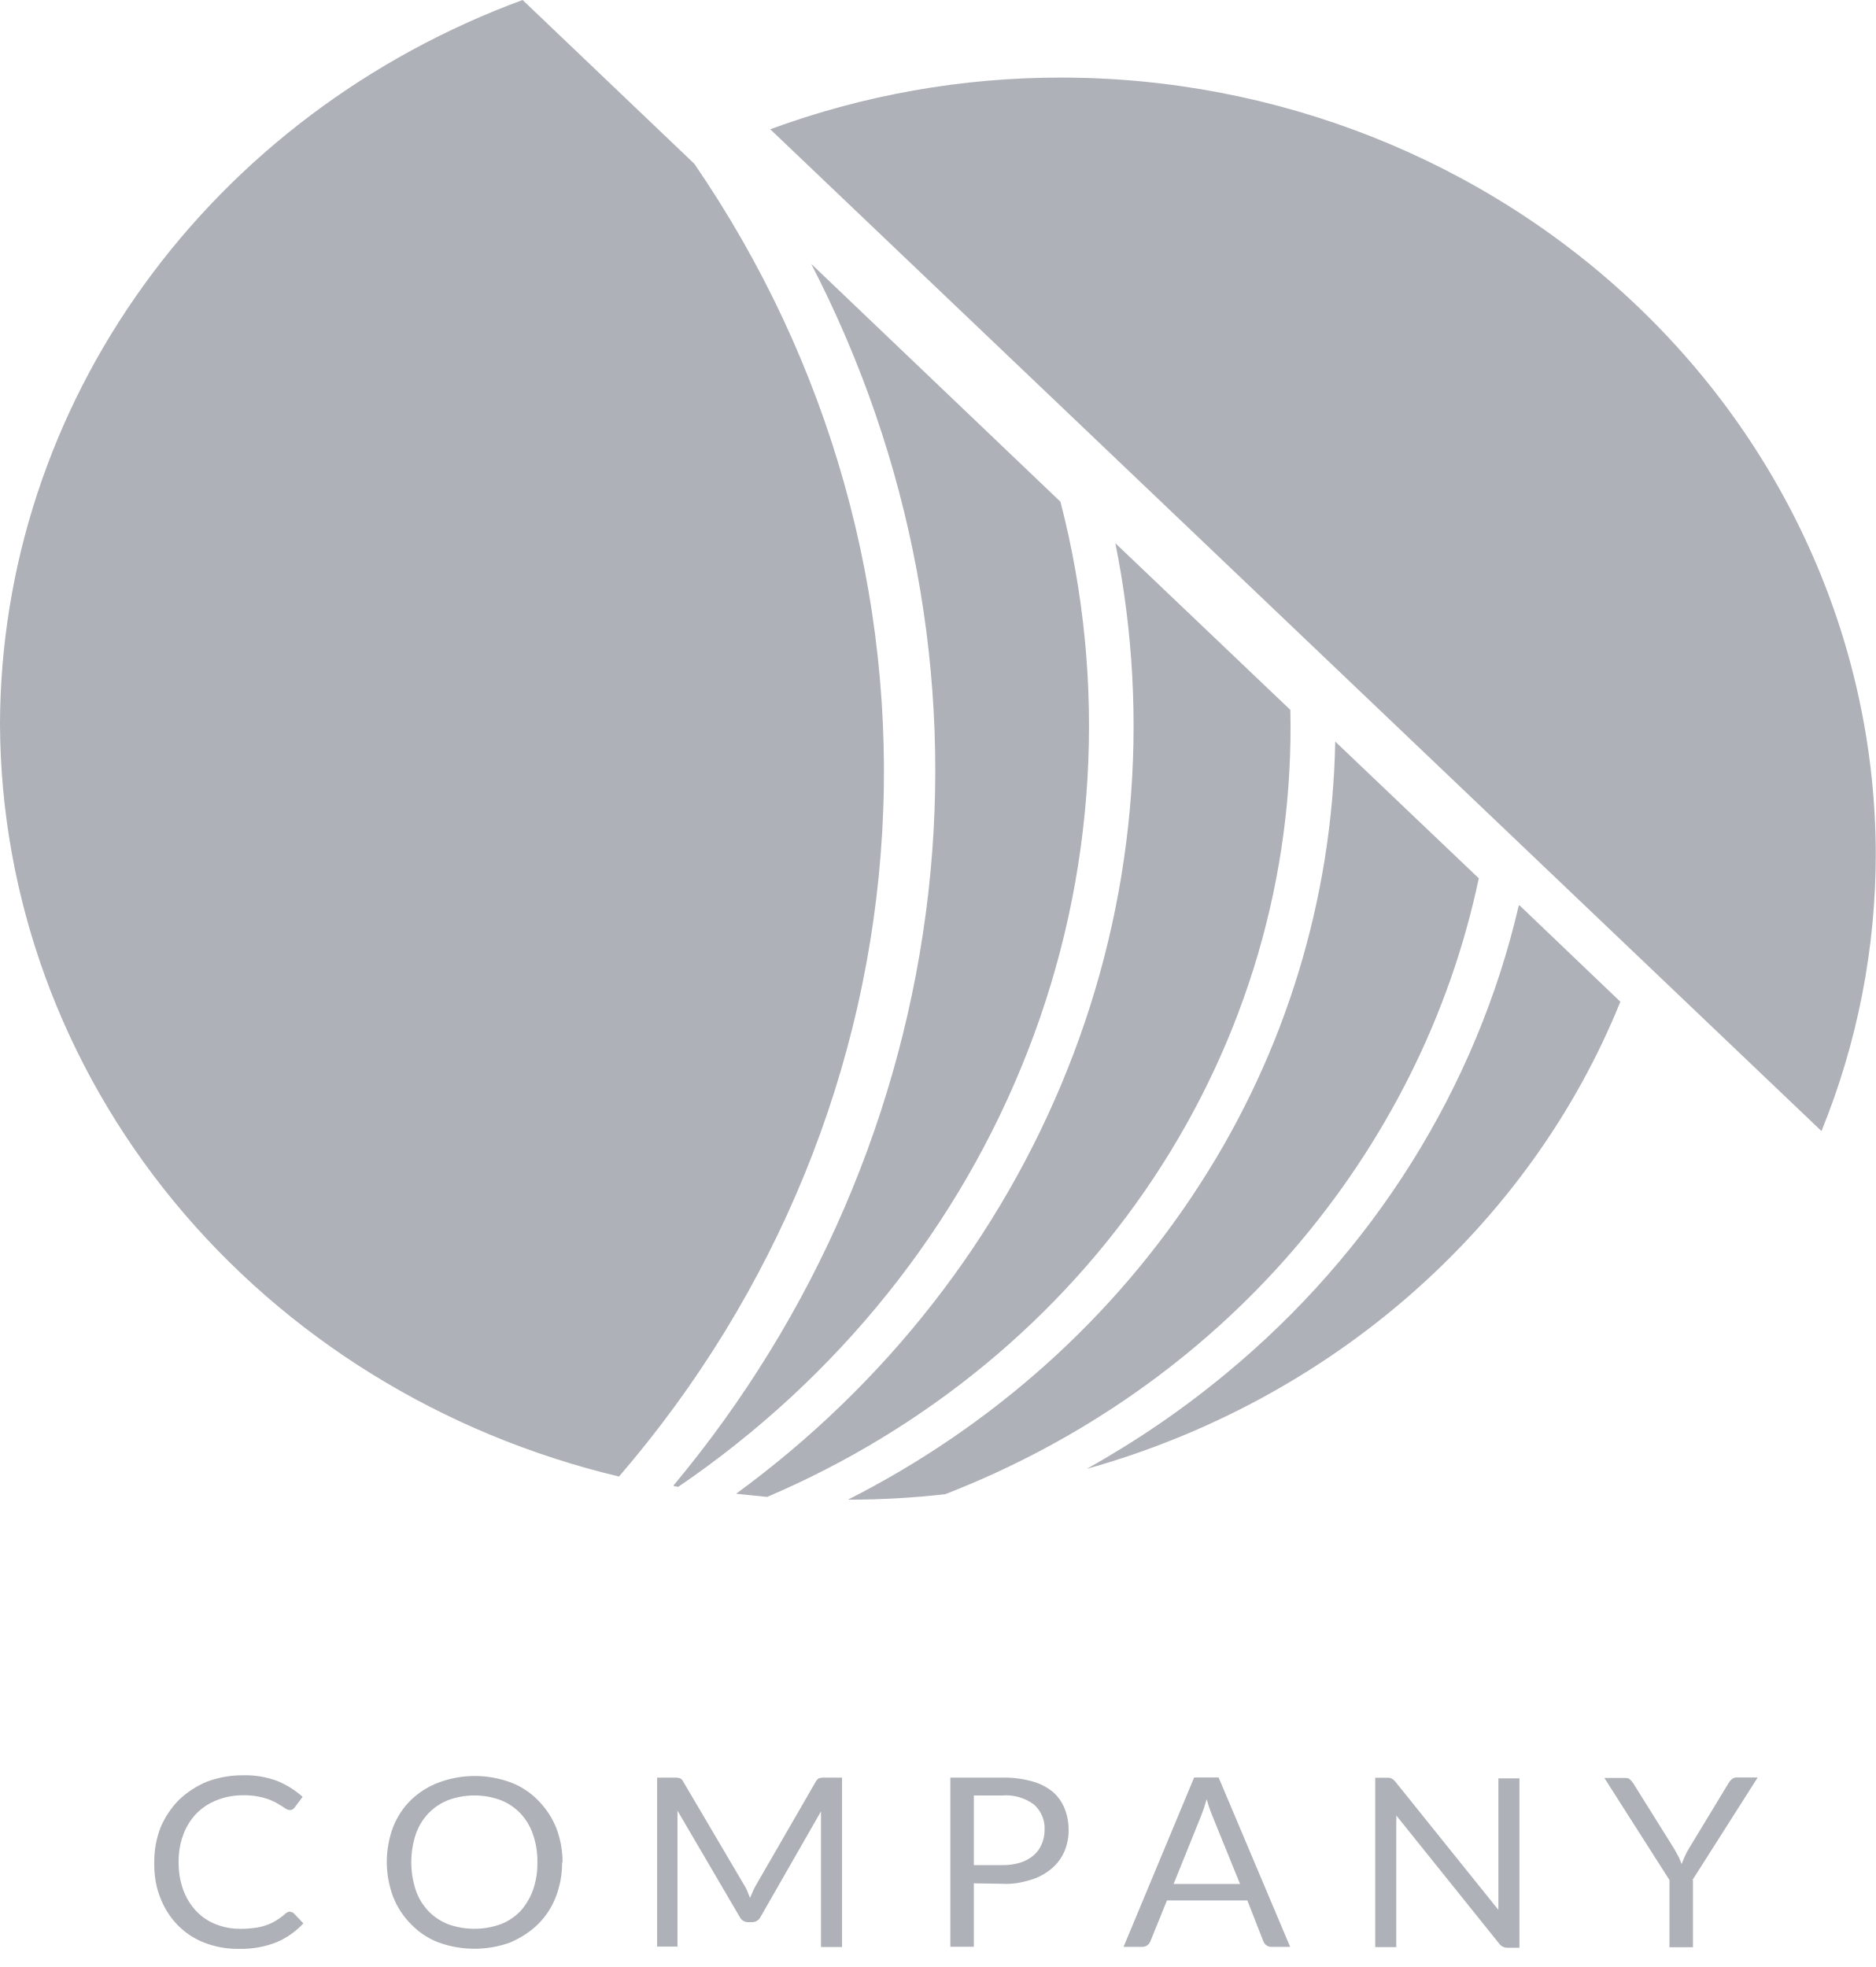
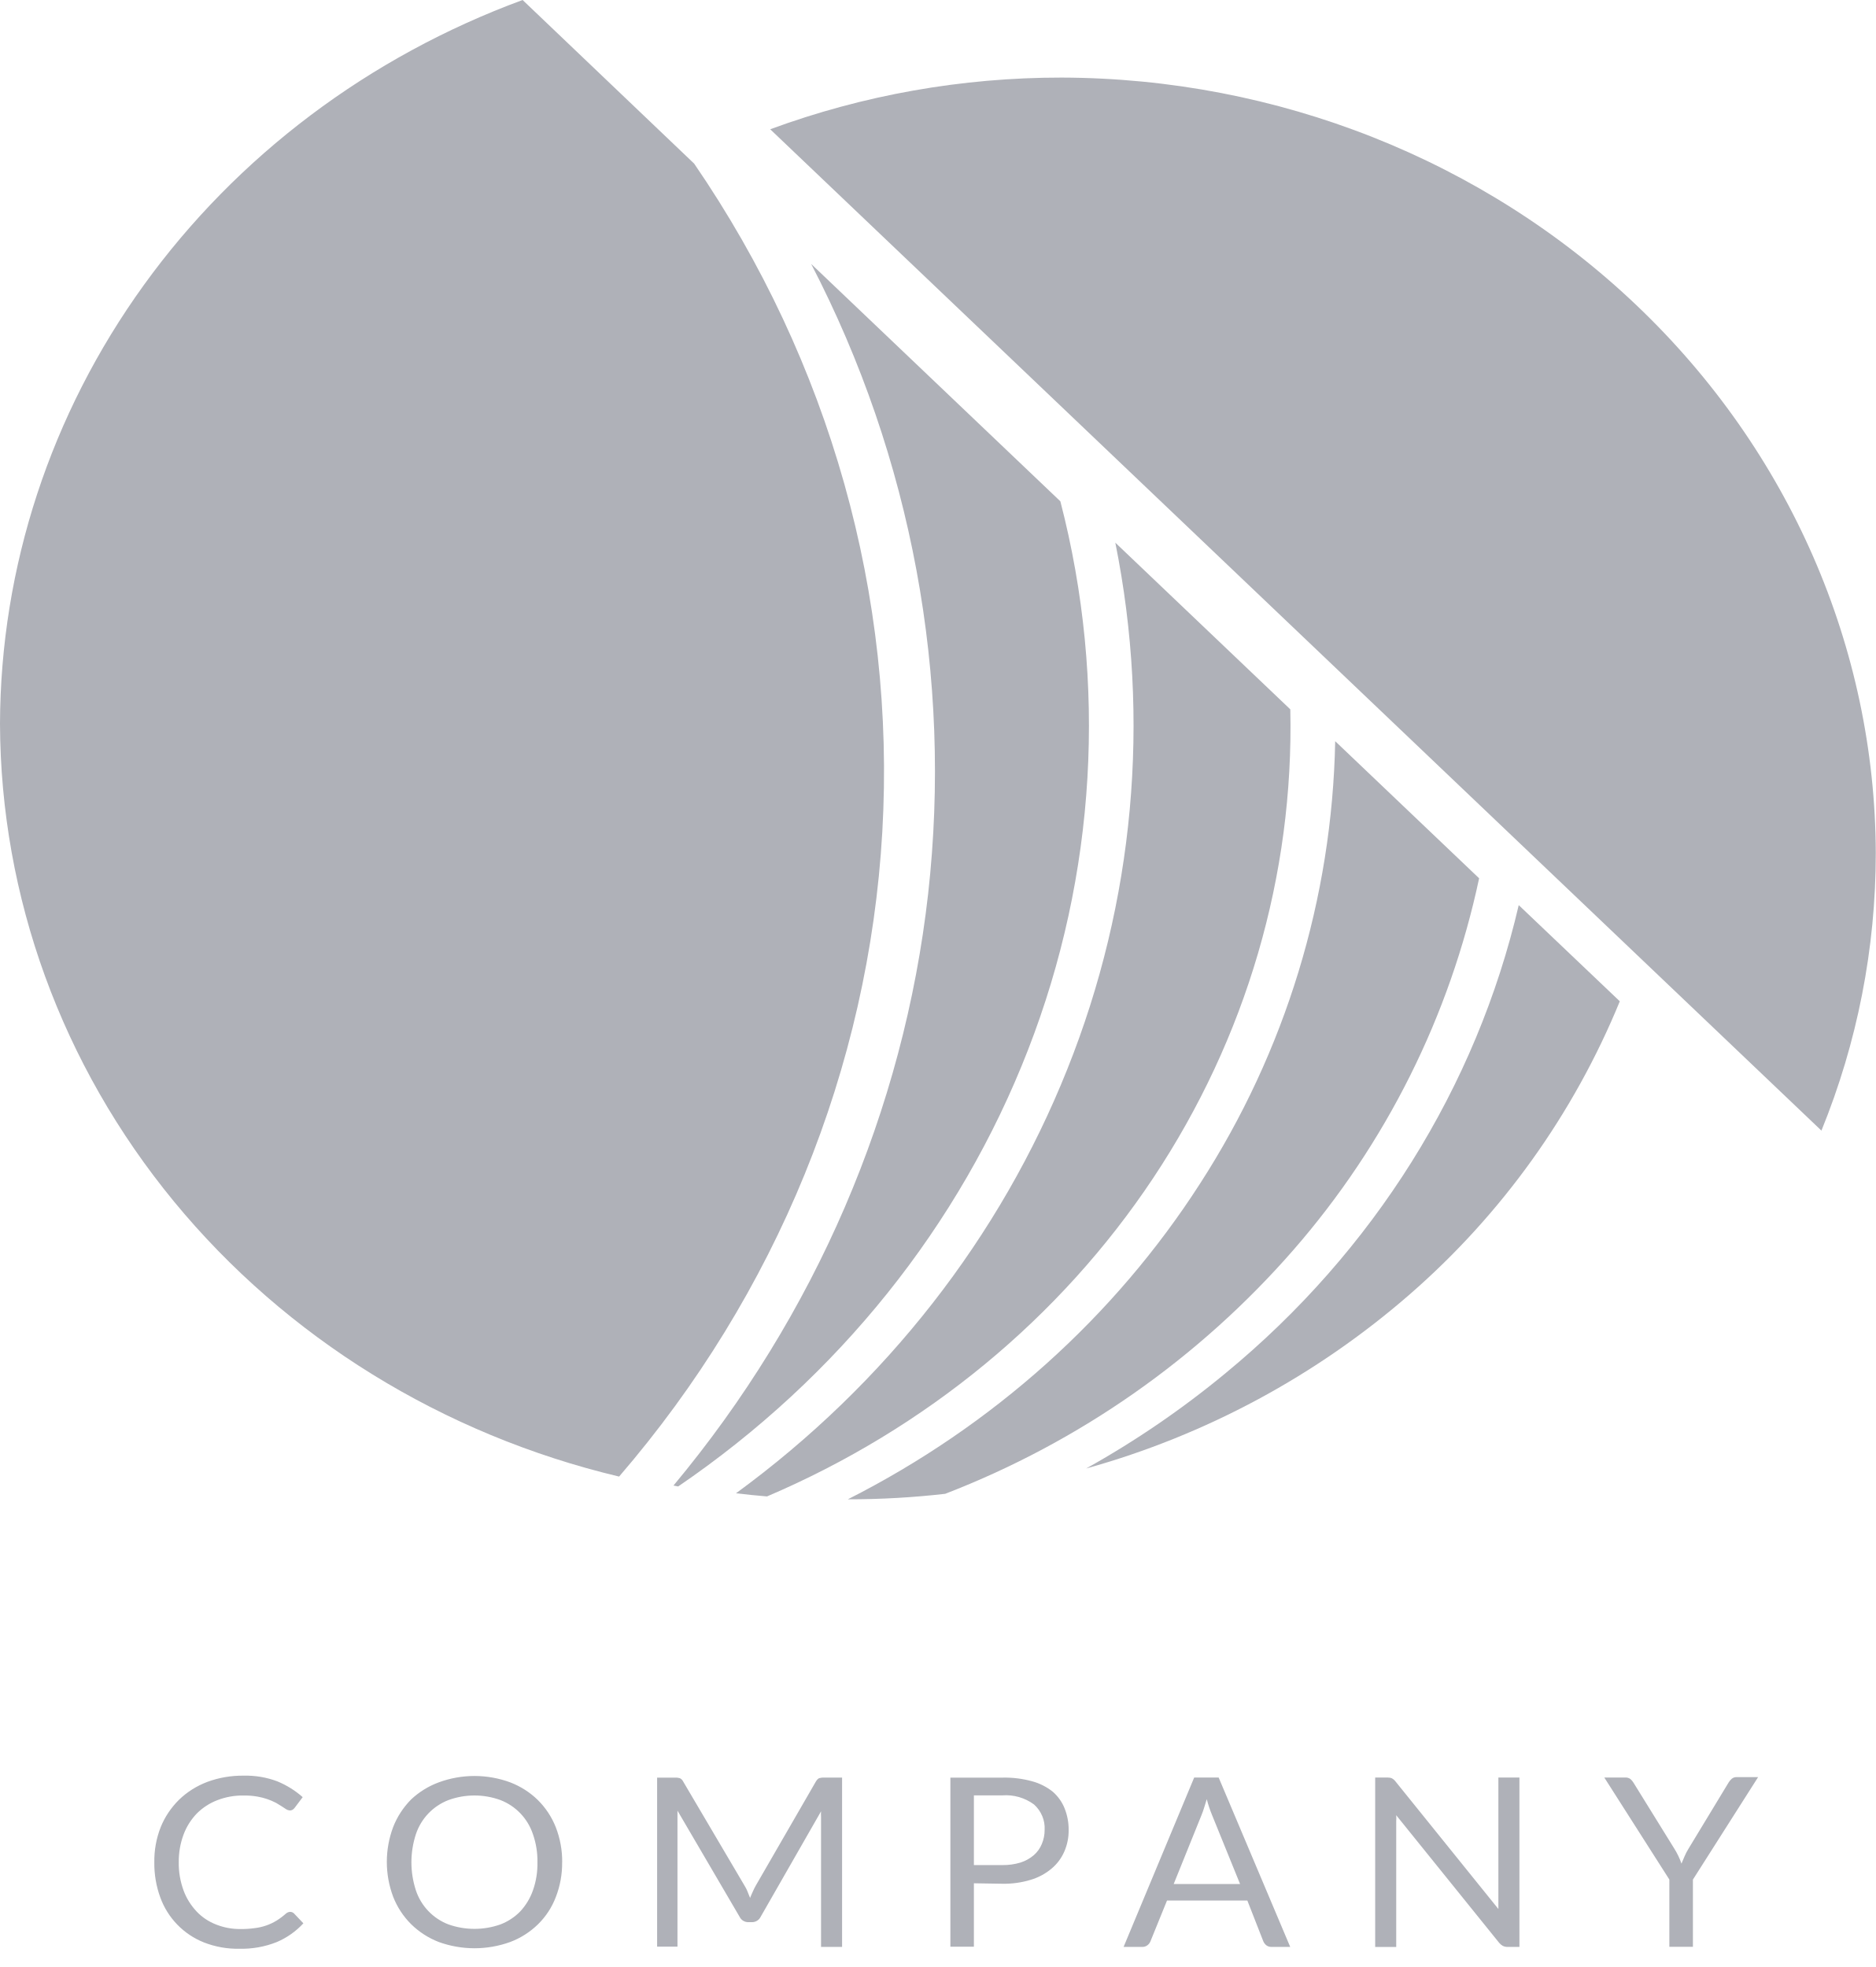
- <svg xmlns="http://www.w3.org/2000/svg" width="41" height="43" fill="#afb1b8">
-   <path d="M6.346 41.795c.015 0 .03.004.043.01s.026.014.036.025l.206.216a1.7 1.7 0 0 1-.58.41 2.07 2.07 0 0 1-.82.147 2.01 2.01 0 0 1-.772-.137 1.67 1.67 0 0 1-.581-.387c-.166-.173-.293-.377-.376-.598-.1-.247-.134-.506-.13-.767a2.03 2.03 0 0 1 .14-.77 1.92 1.92 0 0 1 .4-.598 2 2 0 0 1 .617-.4 2.23 2.23 0 0 1 .795-.137 1.97 1.97 0 0 1 .738.125 1.95 1.95 0 0 1 .553.346l-.172.23c-.012.016-.027.03-.044.042s-.045.02-.07.017-.052-.01-.075-.025l-.093-.06-.13-.078a1.4 1.4 0 0 0-.172-.076 1.46 1.46 0 0 0-.234-.06 1.56 1.56 0 0 0-.306-.024 1.53 1.53 0 0 0-.571.103 1.29 1.29 0 0 0-.448.289 1.34 1.34 0 0 0-.291.461 1.68 1.68 0 0 0-.105.608 1.72 1.72 0 0 0 .105.618 1.36 1.36 0 0 0 .285.458 1.16 1.16 0 0 0 .427.284 1.41 1.41 0 0 0 .53.098c.105.002.2-.005.314-.02.17-.02.332-.076.476-.164a1.51 1.51 0 0 0 .203-.152c.026-.024.06-.038.098-.04zm5.94-1.085a2.03 2.03 0 0 1-.139.762c-.084.22-.216.423-.387.592s-.38.3-.608.4c-.504.183-1.06.183-1.564 0a1.63 1.63 0 0 1-.604-.4 1.74 1.74 0 0 1-.391-.598 2.17 2.17 0 0 1 0-1.527c.088-.223.22-.427.4-.6a1.78 1.78 0 0 1 .604-.375 2.26 2.26 0 0 1 1.564 0 1.64 1.64 0 0 1 .607.4 1.82 1.82 0 0 1 .388.59c.095.245.142.505.14.767zm-.54 0a1.76 1.76 0 0 0-.098-.613 1.26 1.26 0 0 0-.275-.458 1.21 1.21 0 0 0-.435-.289 1.66 1.66 0 0 0-1.137 0 1.21 1.21 0 0 0-.435.289 1.26 1.26 0 0 0-.278.458 1.96 1.96 0 0 0 0 1.225c.058.17.153.326.278.458a1.21 1.21 0 0 0 .435.287 1.7 1.7 0 0 0 1.137 0 1.2 1.2 0 0 0 .435-.287c.123-.133.217-.3.275-.458a1.73 1.73 0 0 0 .098-.613zm4.593.643l.054.137.06-.137a1.32 1.32 0 0 1 .067-.135l1.314-2.276c.026-.04.05-.064.075-.07a.33.33 0 0 1 .108-.012h.388v3.703h-.46v-2.965l-1.322 2.308c-.017.035-.044.064-.077.084a.22.22 0 0 1-.113.03h-.075a.21.21 0 0 1-.113-.03.2.2 0 0 1-.077-.085l-1.36-2.323v2.972h-.445V38.86h.388a.33.33 0 0 1 .108.012.15.15 0 0 1 .072.071l1.343 2.28c.026.042.05.086.067.132zm4.947-.183v1.387h-.514V38.86h1.147a2.25 2.25 0 0 1 .64.081 1.23 1.23 0 0 1 .453.23.95.95 0 0 1 .257.363 1.21 1.21 0 0 1 .088.473c.002.162-.03.323-.095.473a1.01 1.01 0 0 1-.278.37 1.27 1.27 0 0 1-.455.245c-.2.06-.4.1-.62.086l-.622-.01zm0-.397h.622a1.32 1.32 0 0 0 .399-.056.83.83 0 0 0 .288-.16.65.65 0 0 0 .175-.245.77.77 0 0 0 .062-.311.67.67 0 0 0-.052-.3.71.71 0 0 0-.18-.253 1.03 1.03 0 0 0-.692-.198h-.622v1.524zM28.2 42.56h-.406c-.04.001-.08-.01-.113-.034s-.052-.052-.067-.086l-.35-.895h-1.757l-.363.895a.2.2 0 0 1-.064.083c-.033.025-.074.038-.116.037h-.406l1.543-3.703h.535L28.2 42.56zm-2.546-1.375h1.45l-.612-1.507a2.68 2.68 0 0 1-.116-.348l-.06.194-.057.157-.607 1.505zm4.77-2.3c.03.016.057.04.077.066l2.25 2.8v-2.875h.46v3.703h-.257a.23.23 0 0 1-.105-.022.25.25 0 0 1-.082-.07l-2.248-2.8c.003.042.003.085 0 .127v2.752h-.46v-3.703h.273a.23.23 0 0 1 .093.017zm6.58 2.213v1.47h-.514v-1.47l-1.422-2.23h.46c.04-.002.08.01.1.032s.052.052.07.083l.9 1.44.093.17a1.44 1.44 0 0 1 .064.157l.067-.16c.025-.058.054-.115.088-.17l.877-1.448c.018-.03.04-.055.067-.078s.07-.04.1-.037h.465l-1.425 2.24zm-20.917-8.444l.68.07c3.47-1.48 6.407-3.9 8.44-6.96s3.077-6.624 2.997-10.245l-3.825-3.644a20.22 20.22 0 0 1-1.051 11.512c-1.465 3.67-3.972 6.88-7.242 9.27zm-1.366-.17l.103.02c3.494-2.38 6.158-5.706 7.648-9.546a19.54 19.54 0 0 0 .707-11.99l-5.448-5.2c2.203 4.266 3.1 9.04 2.558 13.768s-2.463 9.214-5.567 12.937zm18.476-12.69c-.925 3.98-3.173 7.568-6.4 10.234-.945.783-1.965 1.48-3.045 2.083 2.635-.738 5.058-2.043 7.08-3.813s3.6-3.96 4.585-6.4l-2.2-2.103zm-.866-.586l-3.146-2.997a18.47 18.47 0 0 1-2.953 9.67c-1.873 2.914-4.53 5.298-7.698 6.903h.015a18.76 18.76 0 0 0 2.112-.12c2.96-1.15 5.574-2.982 7.6-5.33s3.43-5.14 4.06-8.126zM15.176 3.58L11.423 0c-3.355 1.235-6.24 3.406-8.278 6.23S.01 12.397 0 15.823h0c.013 3.786 1.35 7.46 3.8 10.44s5.875 5.097 9.73 6.015c3.442-3.995 5.457-8.932 5.753-14.093S18.14 7.9 15.176 3.58zM41 18.65c-.014-4.492-1.893-8.797-5.227-11.973S27.92 1.7 23.206 1.696a18.34 18.34 0 0 0-6.37 1.13l22.977 21.9A16.07 16.07 0 0 0 41 18.649z" />
+ <svg xmlns="http://www.w3.org/2000/svg" width="41" height="43" fill="none">
+   <path d="M6.346 41.795a.118.118 0 01.08.034l.205.216c-.16.174-.357.314-.579.409-.26.104-.539.154-.82.147a2.011 2.011 0 01-.772-.137 1.672 1.672 0 01-.957-.986 2.163 2.163 0 01-.13-.767 2.017 2.017 0 01.14-.77c.09-.222.226-.425.4-.597.175-.17.385-.302.617-.39.253-.094.523-.14.795-.137.252-.006.503.036.738.125.203.084.39.2.553.345l-.173.23a.173.173 0 01-.043.042.11.11 0 01-.07.018.157.157 0 01-.074-.025l-.093-.061-.129-.079a1.4 1.4 0 00-.406-.137 1.643 1.643 0 00-.306-.024 1.532 1.532 0 00-.571.102 1.29 1.29 0 00-.448.29c-.128.133-.227.29-.29.46-.073.195-.108.401-.106.608-.003.21.033.42.106.618.062.169.16.325.285.458.118.125.264.222.427.285.168.066.348.1.53.098.105.001.21-.005.314-.02.17-.02.332-.076.476-.164.072-.045.14-.096.203-.152a.153.153 0 01.098-.04zM12.287 40.71c.003.26-.044.52-.139.763a1.655 1.655 0 01-.387.592 1.754 1.754 0 01-.608.388 2.296 2.296 0 01-1.564 0 1.777 1.777 0 01-.604-.39 1.74 1.74 0 01-.391-.597 2.167 2.167 0 010-1.527c.087-.223.22-.427.39-.6a1.78 1.78 0 01.605-.375 2.258 2.258 0 011.564 0c.228.088.435.22.607.39.17.17.301.37.388.59.095.245.143.505.14.767zm-.54 0a1.759 1.759 0 00-.098-.612 1.208 1.208 0 00-.71-.747 1.658 1.658 0 00-1.137 0 1.208 1.208 0 00-.712.747c-.13.4-.13.827 0 1.226a1.203 1.203 0 00.712.745c.367.13.77.13 1.137 0 .166-.064.314-.162.435-.287.123-.134.217-.29.275-.458.07-.198.102-.405.098-.613zM16.34 41.353l.055.137c.02-.049.038-.093.059-.137a1.32 1.32 0 01.067-.135l1.314-2.276c.026-.04.049-.064.075-.071a.322.322 0 01.108-.012h.388v3.702h-.46V39.84v-.115a1.085 1.085 0 010-.128l-1.322 2.309a.202.202 0 01-.078.084.216.216 0 01-.113.03h-.074c-.04.001-.08-.01-.113-.03a.2.2 0 01-.078-.084l-1.36-2.324v2.973h-.445v-3.695h.388a.322.322 0 01.108.012.15.15 0 01.072.071l1.343 2.279a.805.805 0 01.067.132zM21.287 41.17v1.386h-.514V38.86h1.147a2.25 2.25 0 01.64.08c.167.045.321.124.453.23.114.1.202.225.257.363.06.151.09.312.088.473.002.162-.03.323-.096.473a1.012 1.012 0 01-.277.37 1.27 1.27 0 01-.456.245c-.2.061-.41.09-.62.086l-.622-.01zm0-.398h.622c.136.002.27-.017.399-.056a.843.843 0 00.288-.16.651.651 0 00.175-.244.768.768 0 00.062-.312.677.677 0 00-.052-.3.707.707 0 00-.18-.253 1.033 1.033 0 00-.692-.199h-.622v1.524zM28.2 42.561h-.406a.181.181 0 01-.113-.034.226.226 0 01-.067-.086l-.35-.894h-1.756l-.363.894a.2.2 0 01-.064.083.18.18 0 01-.116.037h-.406l1.543-3.703h.535l1.564 3.703zm-2.546-1.375h1.451l-.612-1.507a2.614 2.614 0 01-.116-.348l-.06.194a1.842 1.842 0 01-.056.157l-.607 1.504zM30.423 38.875c.031.017.058.04.078.067l2.25 2.79v-.129-2.745h.46v3.703h-.257a.23.23 0 01-.105-.022.283.283 0 01-.082-.069l-2.249-2.788c.003.042.003.085 0 .127v2.753h-.46v-3.704h.273c.032 0 .063.005.092.017zM37.003 41.088v1.47h-.515v-1.47l-1.422-2.23h.46a.173.173 0 01.11.032.317.317 0 01.07.084l.89 1.438a1.542 1.542 0 01.157.328l.067-.159c.025-.058.054-.115.088-.169l.877-1.448a.373.373 0 01.067-.079.161.161 0 01.11-.036h.466l-1.425 2.24zM16.086 32.644c.224.027.45.05.679.069 3.47-1.48 6.407-3.9 8.441-6.96 2.034-3.06 3.077-6.624 2.997-10.246l-3.825-3.644a20.22 20.22 0 01-1.05 11.512c-1.465 3.67-3.972 6.88-7.242 9.27z" fill="#AFB1B8" />
+   <path d="M14.72 32.475l.103.02c3.494-2.382 6.158-5.707 7.648-9.546a19.54 19.54 0 00.706-11.99L17.73 5.77a24.082 24.082 0 012.557 13.768c-.532 4.728-2.463 9.214-5.567 12.938zM33.196 19.786c-.926 3.98-3.173 7.568-6.41 10.234a20.213 20.213 0 01-3.045 2.082 18.187 18.187 0 007.08-3.813 17.084 17.084 0 004.584-6.4l-2.21-2.103z" fill="#AFB1B8" />
+   <path d="M32.33 19.2l-3.146-2.997a18.475 18.475 0 01-2.953 9.67c-1.873 2.915-4.532 5.299-7.699 6.903h.016c.705 0 1.41-.04 2.111-.12a19.338 19.338 0 007.611-5.33 18.093 18.093 0 004.06-8.126zM15.176 3.58L11.423 0c-3.355 1.235-6.24 3.406-8.278 6.23C1.107 9.053.01 12.397 0 15.823c.013 3.787 1.35 7.46 3.801 10.441 2.451 2.98 5.875 5.097 9.731 6.015 3.442-3.995 5.457-8.932 5.753-14.093.295-5.161-1.144-10.277-4.11-14.606zM41 18.649c-.013-4.492-1.892-8.797-5.227-11.973-3.334-3.177-7.852-4.967-12.567-4.98-2.179-.002-4.339.381-6.371 1.13l22.977 21.89A16.07 16.07 0 0041 18.65z" fill="#AFB1B8" />
</svg>
